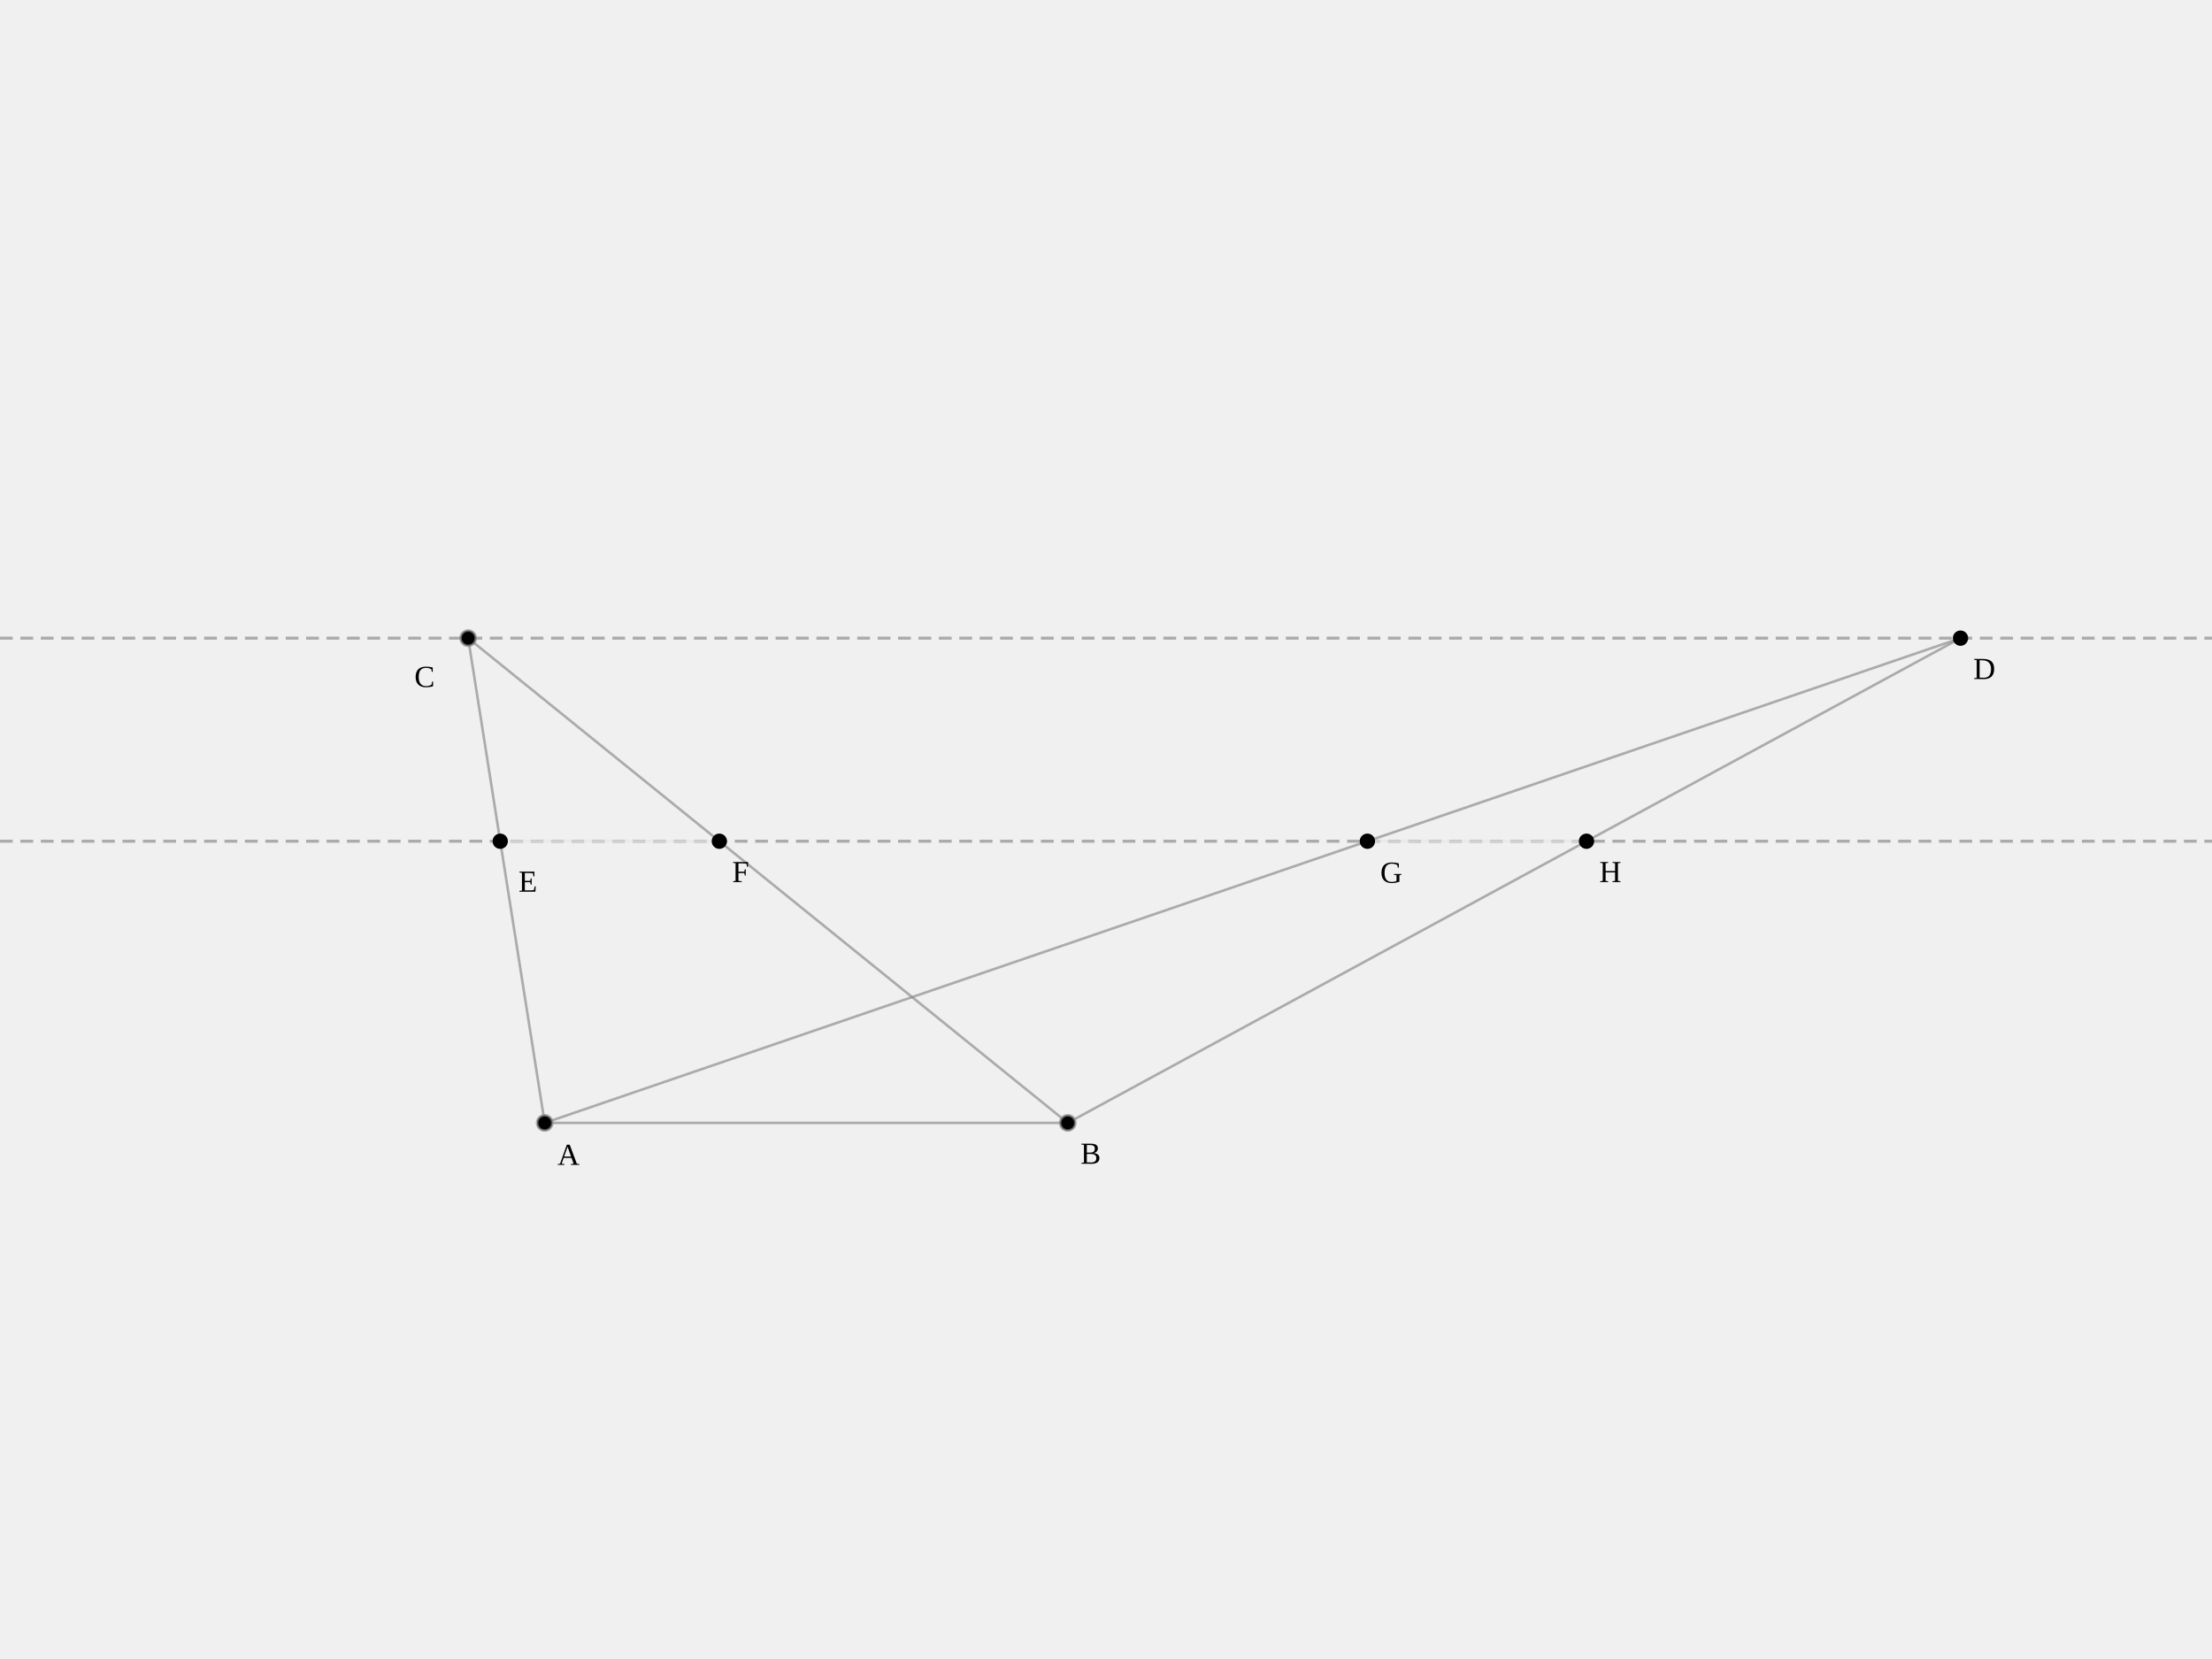
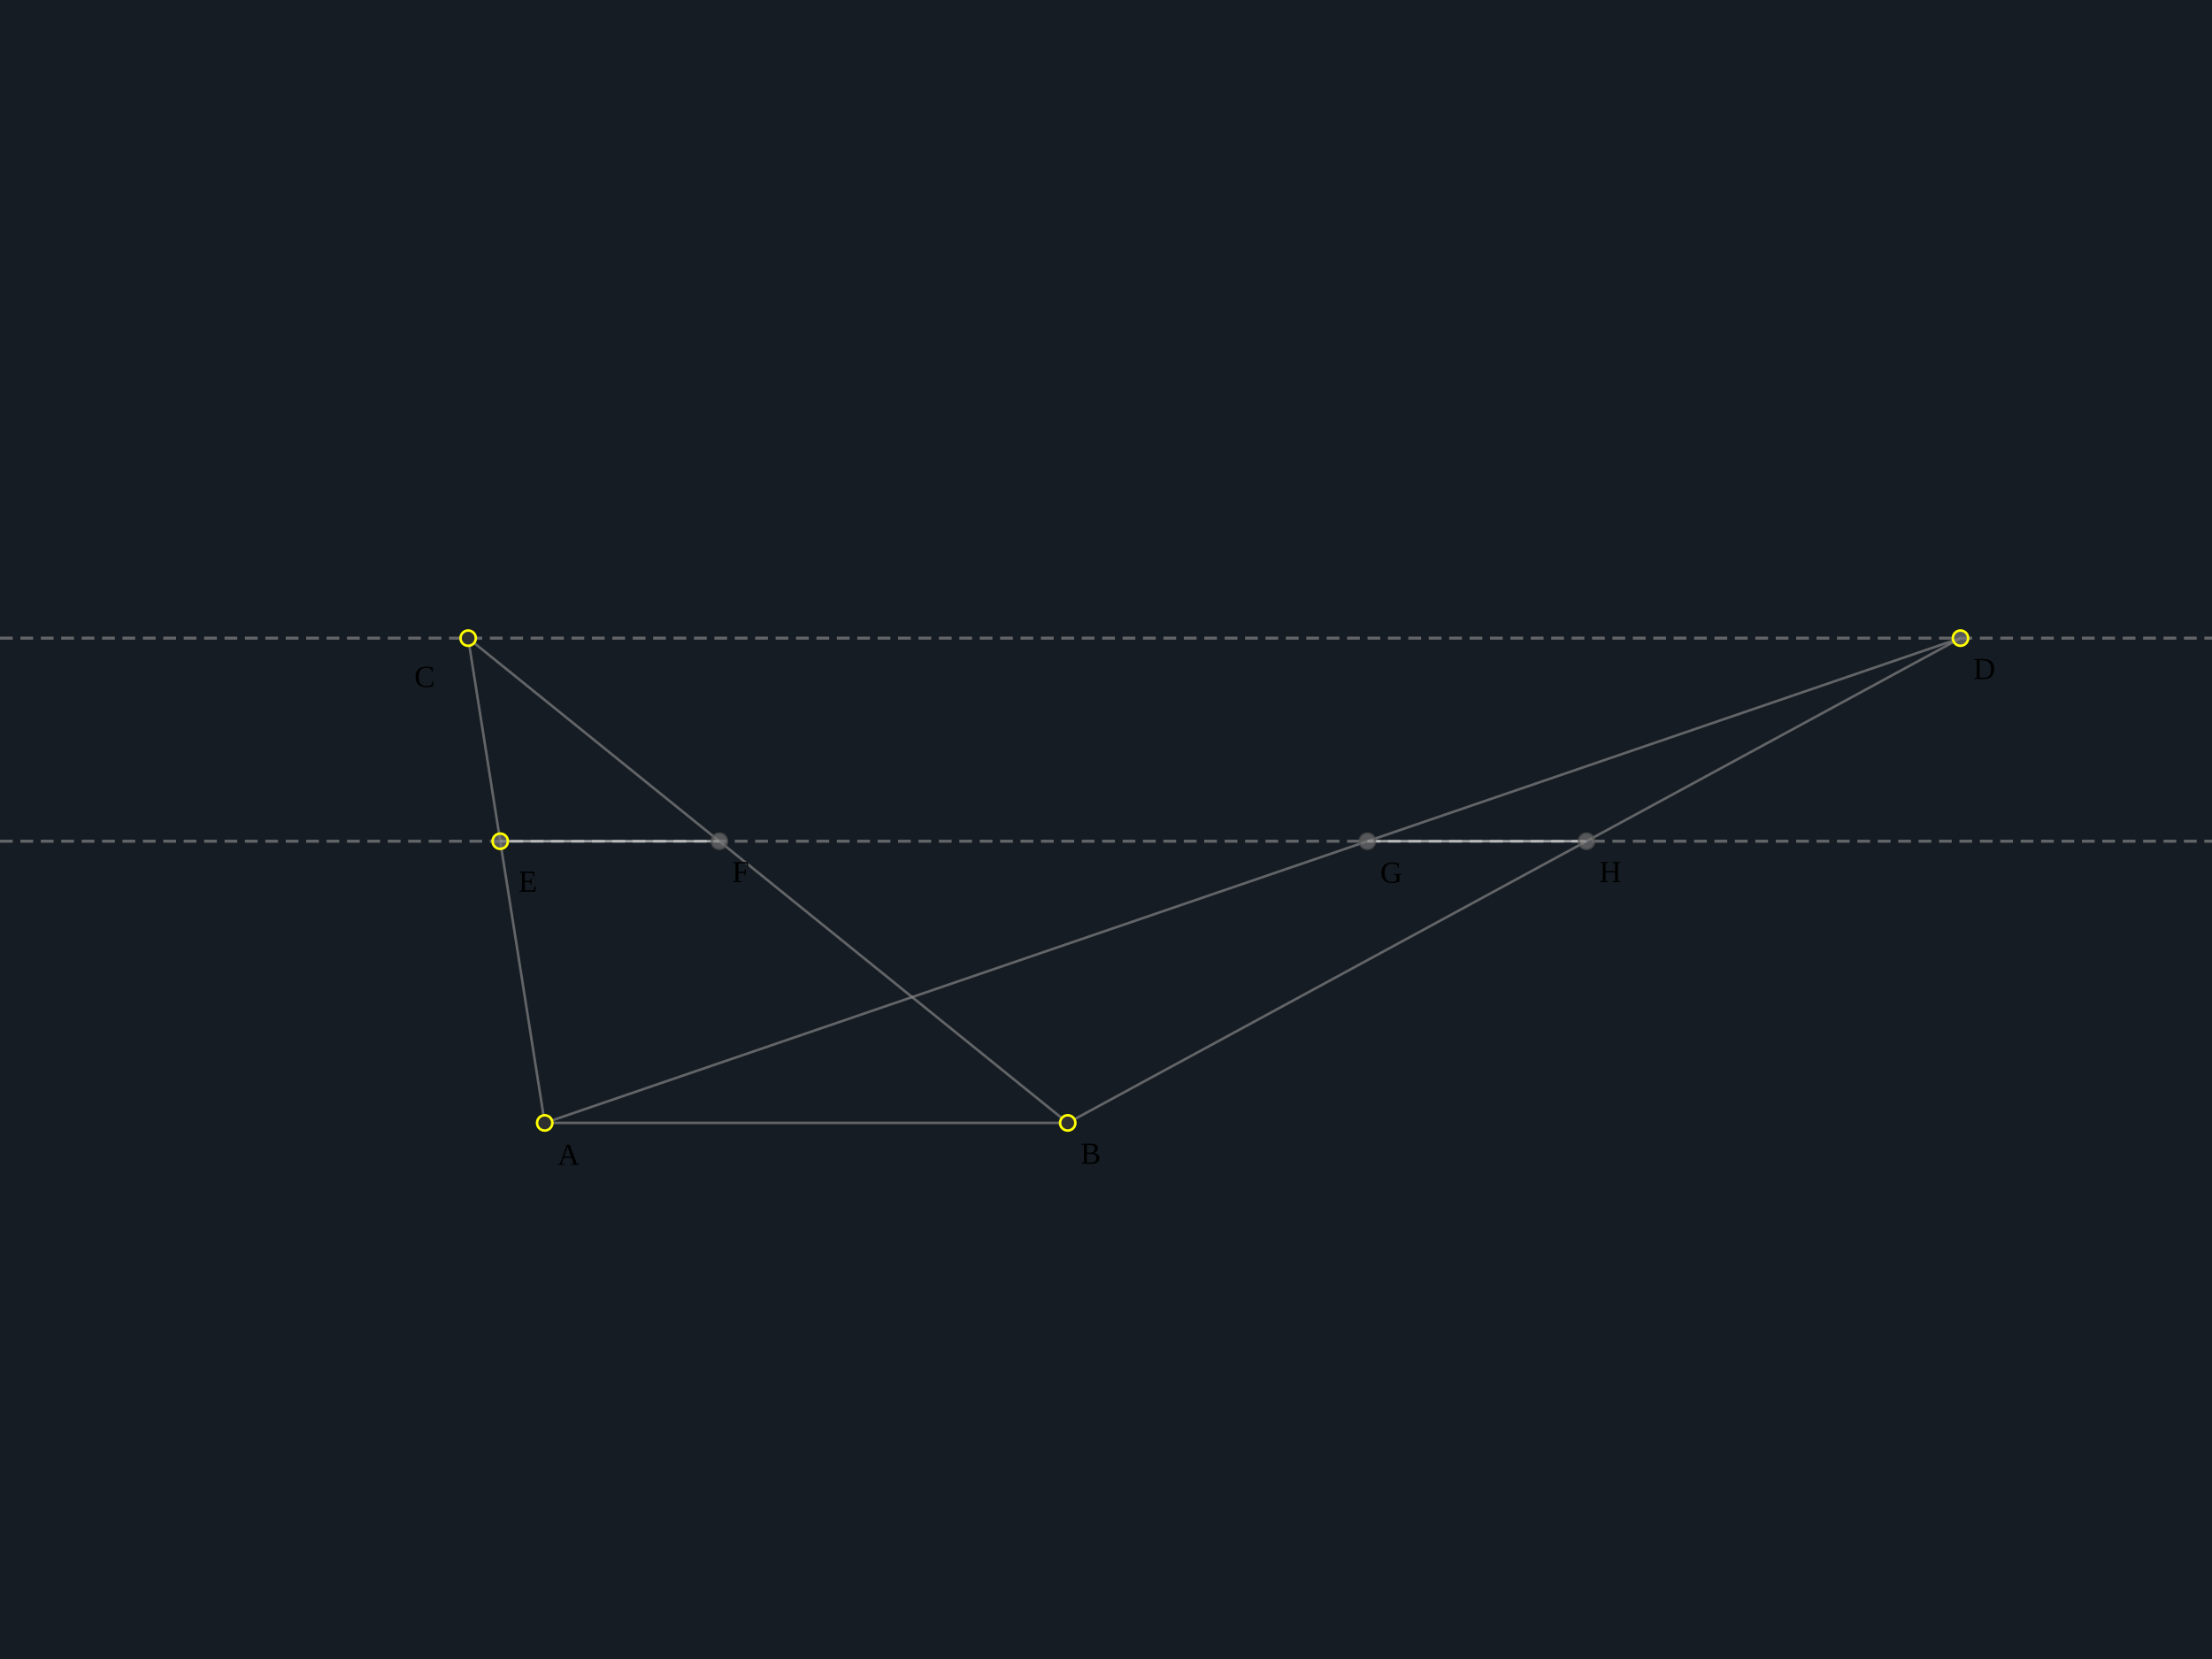
<svg xmlns="http://www.w3.org/2000/svg" xmlns:html="http://www.w3.org/1999/xhtml" xmlns:ns1="https://svgjs.com/svgjs" version="1.1" width="867" height="650.25" viewBox="0 0 867 650.25">
  <g transform="matrix(1,0,0,-1,433.5,325.125)">
    <rect width="867" height="650.25" class="fsg-board" fill="#ffffff00" x="-433.5" y="-325.125" />
    <rect width="0" height="0" class="fsg-ui-select-box" x="185" y="-24.875" />
    <line x1="-220" y1="-115" x2="-15" y2="-115" class="edge" stroke="#888888aa" component_no="8" component_refs="5,6" fsg_shape="true" />
    <line x1="-250" y1="75" x2="-220" y2="-115" class="edge" stroke="#888888aa" component_no="13" component_refs="9,5" fsg_shape="true" />
    <line x1="-220" y1="-115" x2="334.922" y2="75" class="edge" stroke="#888888aa" component_no="15" component_refs="5,12" fsg_shape="true" />
    <circle r="3" cx="-220" cy="-115" class="point" stroke="#888888aa" component_no="5" label="A" />
    <line x1="-250" y1="75" x2="-15" y2="-115" class="edge" stroke="#888888aa" component_no="14" component_refs="9,6" fsg_shape="true" />
    <line x1="334.922" y1="75" x2="-15" y2="-115" class="edge" stroke="#888888aa" component_no="16" component_refs="12,6" fsg_shape="true" />
    <circle r="3" cx="-15" cy="-115" class="point" stroke="#888888aa" component_no="6" label="B" />
    <text class="label" offset_x="5" offset_y="5" of="6" transform="matrix(1,0,0,-1,0,0)" x="-10" y="110.203" ns1:data="{&quot;leading&quot;:&quot;1.3&quot;}">
      <tspan dy="20.8" x="-10" ns1:data="{&quot;leading&quot;:&quot;1.3&quot;,&quot;newLined&quot;:true}">B</tspan>
    </text>
    <text class="label" offset_x="5" offset_y="5" of="5" transform="matrix(1,0,0,-1,0,0)" x="-215" y="110.656" ns1:data="{&quot;leading&quot;:&quot;1.3&quot;}">
      <tspan dy="20.8" x="-215" ns1:data="{&quot;leading&quot;:&quot;1.3&quot;,&quot;newLined&quot;:true}">A</tspan>
    </text>
    <line x1="-433.5" y1="75" x2="433.5" y2="75" class="parallel-line dashed" stroke="#888888aa" component_no="11" component_refs="8,9" fsg_shape="true" />
    <circle r="3" cx="-250" cy="75" class="point" stroke="#888888aa" component_no="9" />
    <circle r="3" cx="334.922" cy="75" class="pin-point" component_no="12" component_refs="11" label="D" />
    <text class="label" offset_x="5" offset_y="5" of="12" transform="matrix(1,0,0,-1,0,0)" x="339.927" y="-79.788" ns1:data="{&quot;leading&quot;:&quot;1.3&quot;}">
      <tspan dy="20.8" x="339.927" ns1:data="{&quot;leading&quot;:&quot;1.3&quot;,&quot;newLined&quot;:true}">D</tspan>
    </text>
    <text class="label" offset_x="-41.094" offset_y="7.844" of="10" transform="matrix(1,0,0,-1,0,0)" x="-271.093" y="-76.675" ns1:data="{&quot;leading&quot;:&quot;1.3&quot;}">
      <tspan dy="20.8" x="-271.093" ns1:data="{&quot;leading&quot;:&quot;1.3&quot;,&quot;newLined&quot;:true}">C</tspan>
    </text>
    <line x1="-433.5" y1="-4.595" x2="433.5" y2="-4.595" class="parallel-line dashed" stroke="#888888aa" component_no="19" component_refs="8,17" fsg_shape="true" />
    <line x1="-237.432" y1="-4.595" x2="-151.554" y2="-4.595" class="edge" stroke="#e6e6e6aa" component_no="24" component_refs="17,20" fsg_shape="true" />
    <circle r="3" cx="-237.432" cy="-4.595" class="pin-point" component_no="17" component_refs="13" />
    <circle r="3" cx="-151.554" cy="-4.595" class="intersect-point" index="0" component_no="20" component_refs="19,14" label="F" />
    <line x1="102.454" y1="-4.595" x2="188.333" y2="-4.595" class="edge" stroke="#e6e6e6aa" component_no="23" component_refs="21,22" fsg_shape="true" />
    <circle r="3" cx="102.454" cy="-4.595" class="intersect-point" index="0" component_no="21" component_refs="15,19" label="G" />
    <circle r="3" cx="188.333" cy="-4.595" class="intersect-point" index="0" component_no="22" component_refs="16,19" label="H" />
    <text class="label" offset_x="-12.841" offset_y="8.782" of="18" transform="matrix(1,0,0,-1,0,0)" x="-230.273" y="3.582" ns1:data="{&quot;leading&quot;:&quot;1.3&quot;}">
      <tspan dy="20.8" x="-230.273" ns1:data="{&quot;leading&quot;:&quot;1.3&quot;,&quot;newLined&quot;:true}">E</tspan>
    </text>
    <text class="label" offset_x="5" offset_y="5" of="20" transform="matrix(1,0,0,-1,0,0)" x="-146.547" y="-0.198" ns1:data="{&quot;leading&quot;:&quot;1.3&quot;}">
      <tspan dy="20.8" x="-146.547" ns1:data="{&quot;leading&quot;:&quot;1.3&quot;,&quot;newLined&quot;:true}">F</tspan>
    </text>
    <text class="label" offset_x="5" offset_y="5" of="21" transform="matrix(1,0,0,-1,0,0)" x="107.463" y="0.083" ns1:data="{&quot;leading&quot;:&quot;1.3&quot;}">
      <tspan dy="20.8" x="107.463" ns1:data="{&quot;leading&quot;:&quot;1.3&quot;,&quot;newLined&quot;:true}">G</tspan>
    </text>
    <text class="label" offset_x="5" offset_y="5" of="22" transform="matrix(1,0,0,-1,0,0)" x="193.341" y="-0.198" ns1:data="{&quot;leading&quot;:&quot;1.3&quot;}">
      <tspan dy="20.8" x="193.341" ns1:data="{&quot;leading&quot;:&quot;1.3&quot;,&quot;newLined&quot;:true}">H</tspan>
    </text>
  </g>
  <defs>
    <style>
+ svg .fsg-board {
+   fill: #151c23;
+ }
+ 
svg .fsg-ui-select-box {
  stroke-width: 0.5;
  fill: none;
}

svg .menu {
  font: 0.9em Roboto, Helvetica, Sans-Serif, Times, serif, monospace;
}

svg .menu_title {
  fill: #aaa;
  user-select: none;
  -webkit-user-select: none;
  font-family: Georgia, 'Times New Roman', Times, serif;
}

svg .menu_item {
  font-weight: 300;
  fill: #888;
  user-select: none;
  -webkit-user-select: none;
}

svg .menu_item:hover {
  fill: #fff;
  cursor: pointer;
}

svg *[fsg_hidden] {
  visibility: hidden;
}

- svg .cover {
-   stroke: rgba(1,0,0,0);
-   stroke-width: 10;
-   fill: none;
- }
- 
- svg .cover:hover {
-   cursor: pointer;
- }
- 
svg *[fsg_fill_none]{
  fill: none;
}

svg .dashed {
  stroke-dasharray: 5 3;
  stroke-width: 1.2;
}

- svg .point, svg .pin-point:hover {
+ svg .axis-x,
+ svg .axis-y {
+   stroke: #555; 
+   stroke-width: 1.2;
+ }
+ 
+ svg .vector-marker-start,
+ svg .vector-marker-end {
+   fill: #999;
+ }
+ 
+ svg .point {
+   fill: #2f2f2f;
+   stroke: #ff0;
+ }
+ 
+ svg .pin-point {
+   fill: #777777aa;
+   stroke: #ff0;
+ }
+ 
+ svg .mid-point,
+ svg .intersect-point {
+   fill: #777777aa;
+   stroke: #565656aa;
+ }
+ 
+ svg .point:hover,
+ svg .pin-point:hover {
  cursor: grab;
}

- svg .mid-point, svg .intersect-point:hover {
+ svg .mid-point:hover,
+ svg .intersect-point:hover {
  cursor: pointer;
}

svg g, svg div, svg foreignObject, svg span {
  position: relative;
}

svg span.base {
 position: relative !important;
}

svg .latex, svg .label, svg .title {
  user-select: none;
}

svg .latex-container {
  width: max-content;
  height: max-content;
  position: fixed; /* important for Safari */
}
</style>
    <html:link rel="stylesheet" href="https://rintaroutw.github.io/fsg/style/runtime.css" />
    <html:link rel="stylesheet" href="https://cdn.jsdelivr.net/npm/katex@0.12.0/dist/katex.min.css" />
    <marker markerWidth="6" markerHeight="6" refX="3" refY="3" viewBox="0 0 6 6" orient="auto" class="vector-start-marker">
      <circle r="3" cx="3" cy="3" class="vector-marker-start" />
    </marker>
    <marker markerWidth="10" markerHeight="6" refX="10" refY="3" viewBox="0 0 10 6" orient="auto" class="vector-end-marker" id="SvgjsMarker1000">
      <polygon points="0 0, 10 3, 0 6" stroke-width="1" class="vector-marker-end" />
    </marker>
  </defs>
</svg>
